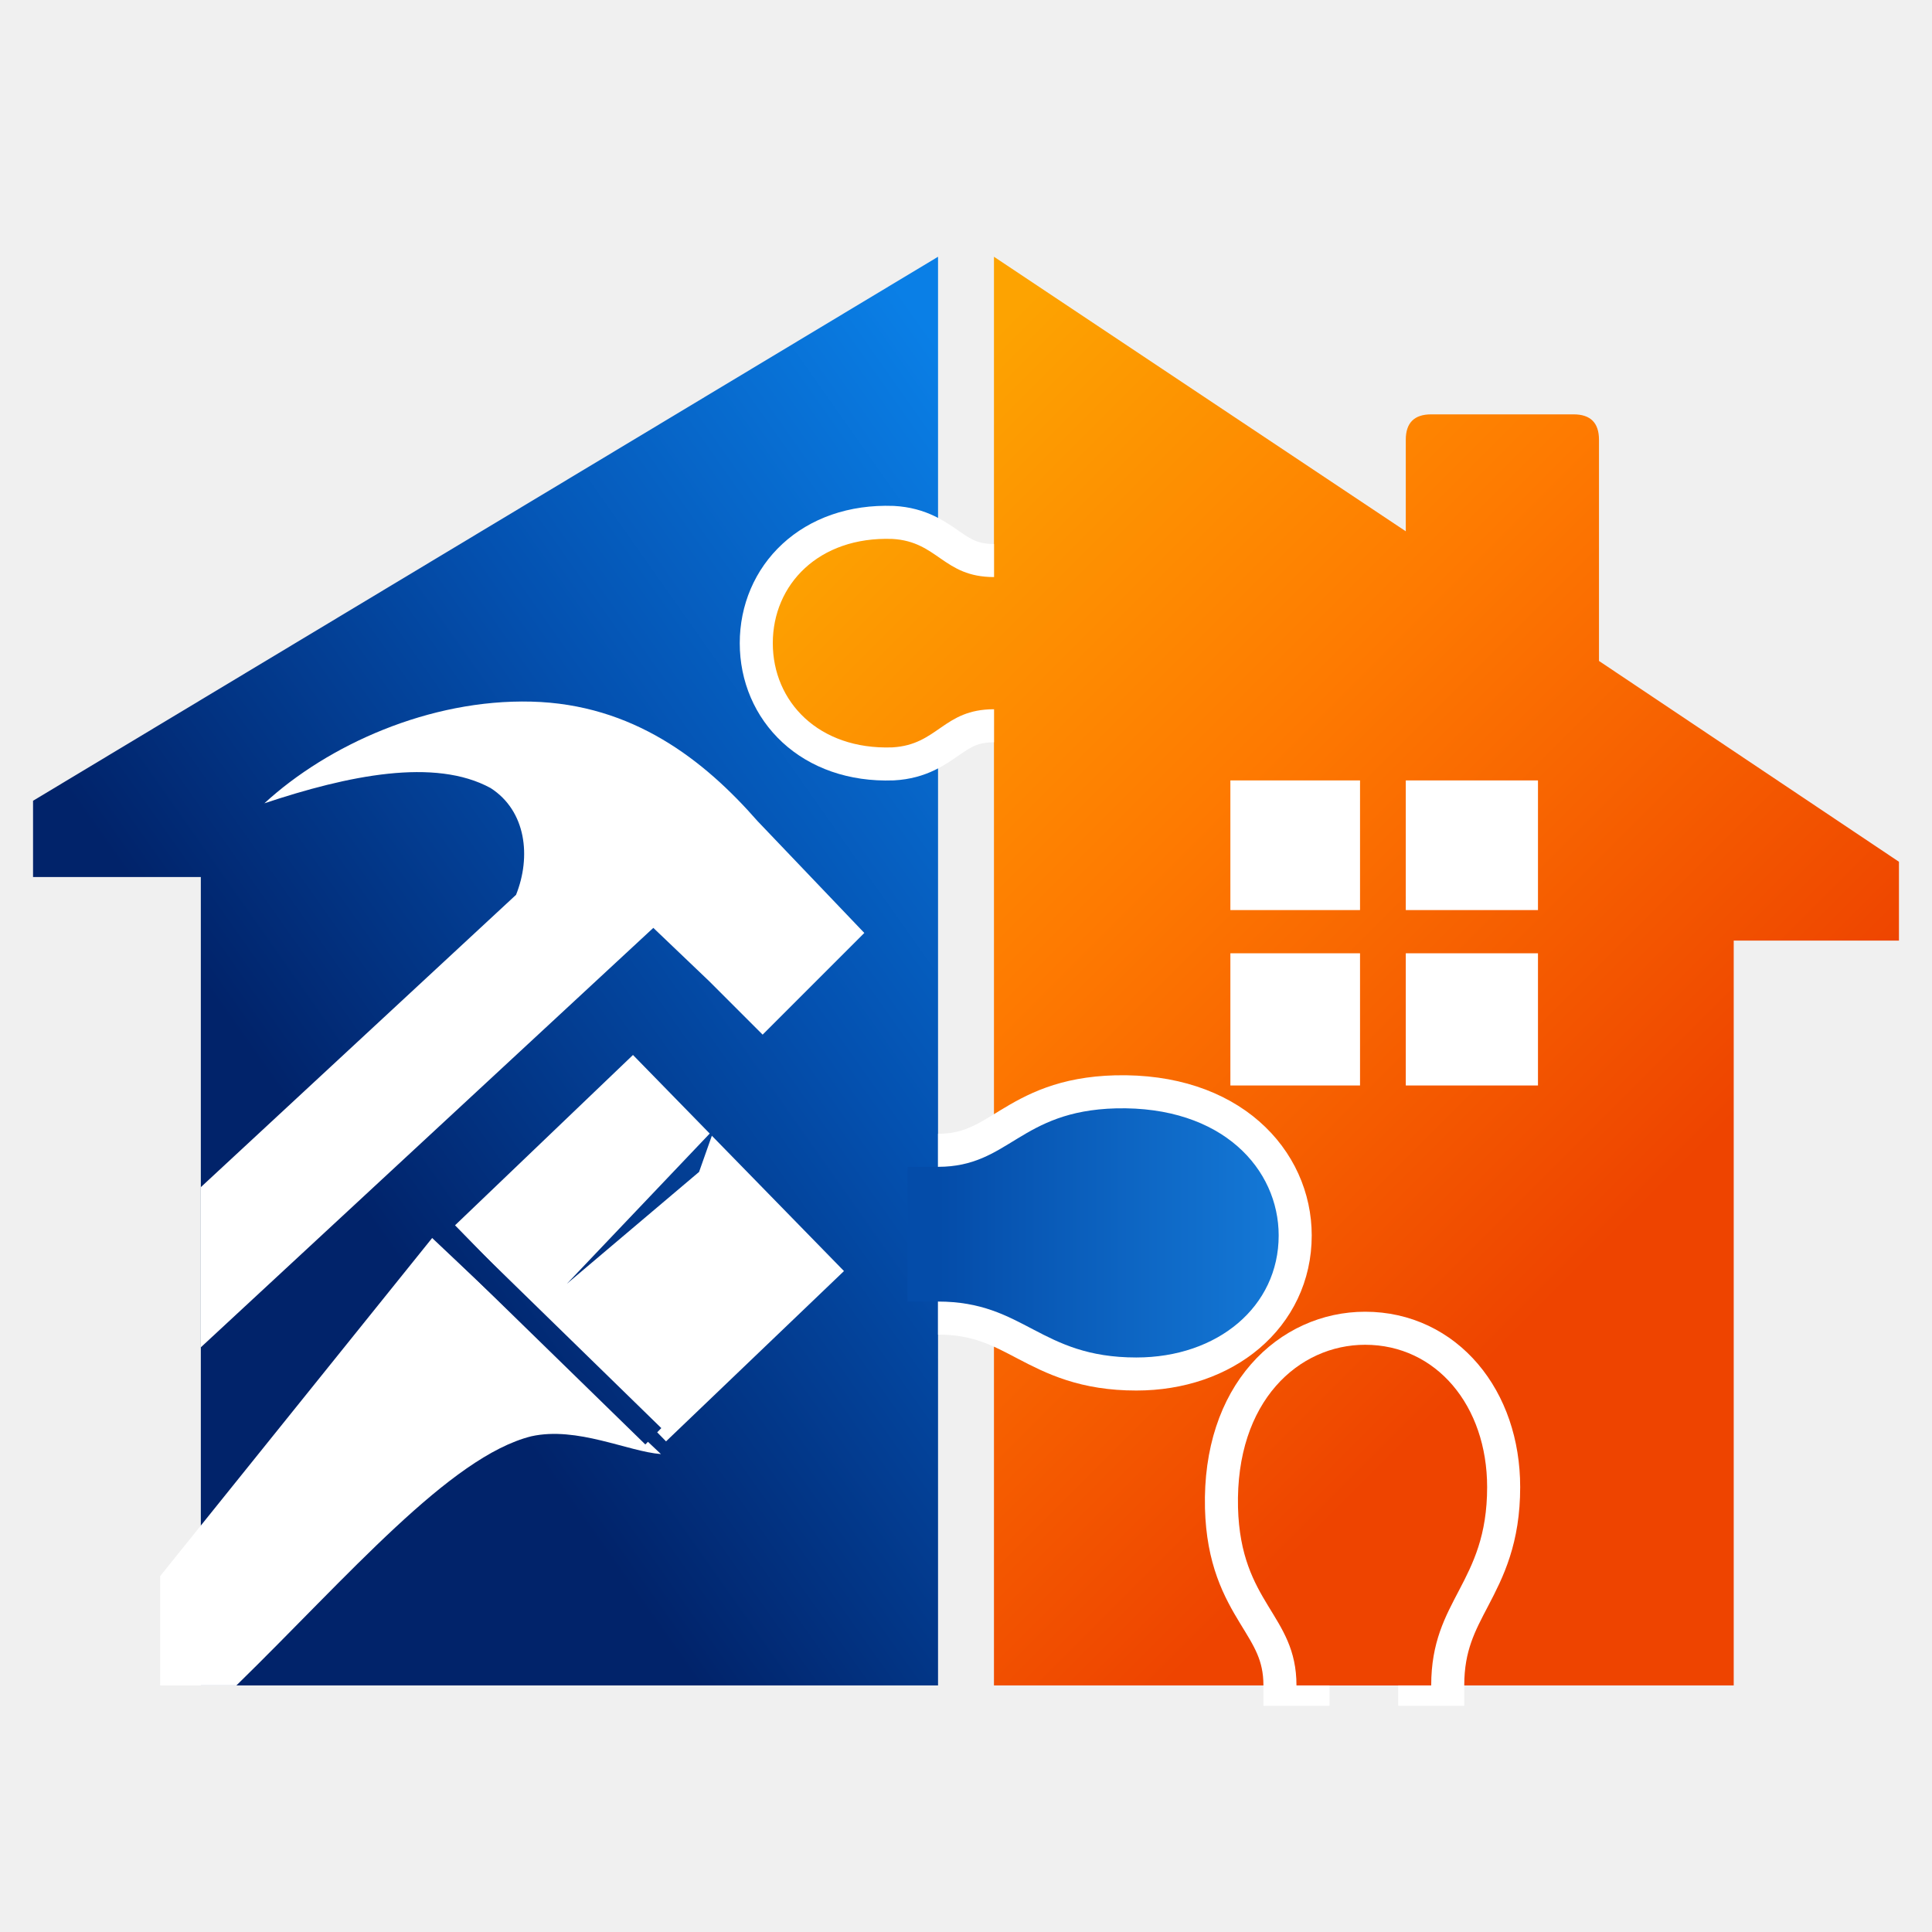
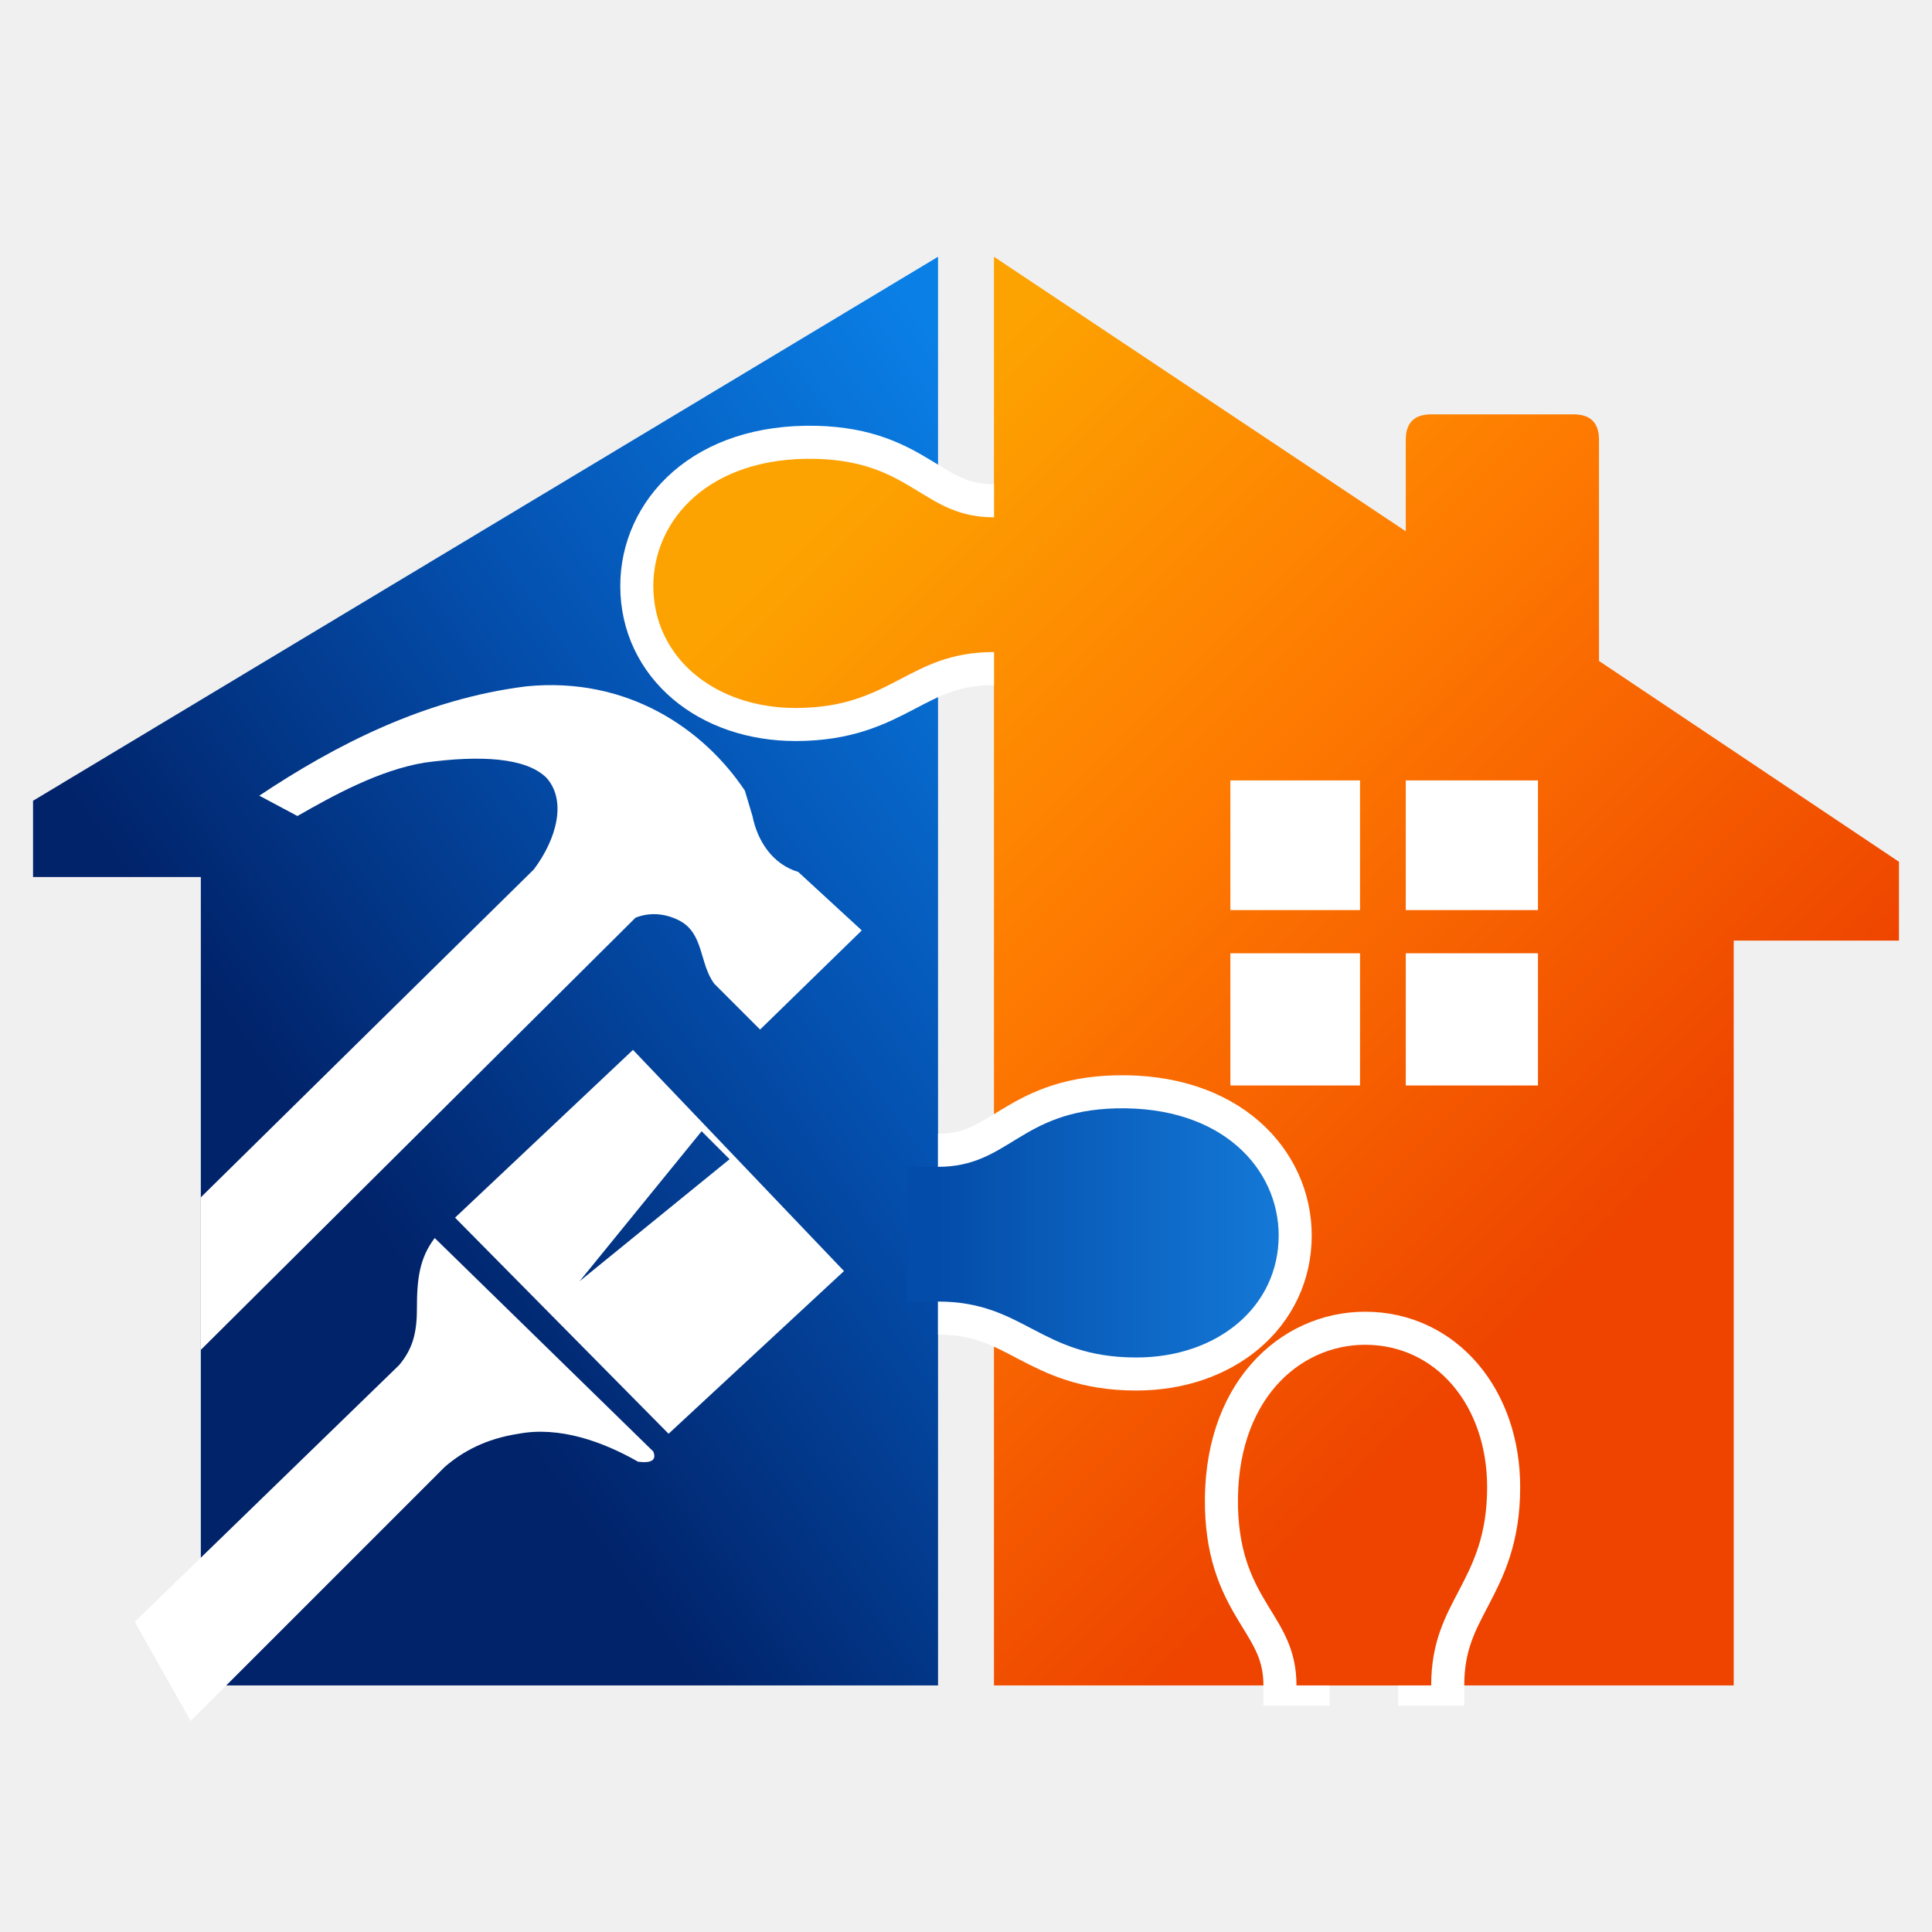
<svg xmlns="http://www.w3.org/2000/svg" viewBox="243 285 760 760" role="img" aria-labelledby="t">
  <defs>
    <linearGradient id="bxo" x1="0" y1="198" x2="0" y2="393" gradientUnits="userSpaceOnUse">
      <stop offset="0" stop-color="#FD9A00" />
      <stop offset="1" stop-color="#FB4A03" />
    </linearGradient>
    <linearGradient id="bxb1" x1="362" y1="164" x2="215" y2="262" gradientUnits="userSpaceOnUse">
      <stop offset="0" stop-color="#1A7AD8" />
      <stop offset="1" stop-color="#062E78" />
    </linearGradient>
    <linearGradient id="bxb2" x1="210" y1="318" x2="356" y2="401" gradientUnits="userSpaceOnUse">
      <stop offset="0" stop-color="#062E78" />
      <stop offset="1" stop-color="#1468D2" />
    </linearGradient>
    <linearGradient id="bwm" x1="0" y1="218" x2="0" y2="345" gradientUnits="userSpaceOnUse">
      <stop offset="0" stop-color="#073A8F" />
      <stop offset="1" stop-color="#00266B" />
    </linearGradient>
    <linearGradient id="bhb" x1="612" y1="420" x2="300" y2="640" gradientUnits="userSpaceOnUse">
      <stop offset="0" stop-color="#0A7FE6" />
      <stop offset=".5" stop-color="#0451B0" />
      <stop offset="1" stop-color="#01236A" />
    </linearGradient>
    <linearGradient id="bhk" x1="612" y1="0" x2="745" y2="0" gradientUnits="userSpaceOnUse">
      <stop offset="0" stop-color="#044CA9" />
      <stop offset="1" stop-color="#1478D6" />
    </linearGradient>
    <linearGradient id="bho" x1="650" y1="400" x2="950" y2="700" gradientUnits="userSpaceOnUse">
      <stop offset="0" stop-color="#FDA301" />
      <stop offset=".45" stop-color="#FE7A01" />
      <stop offset="1" stop-color="#EE4400" />
    </linearGradient>
  </defs>
  <path d="M612,386 L256,600 V630 H322 V948 H612 Z" fill="url(#bhb)" />
  <path d="M634,386 L796,494 V458 Q796,448 806,448 H862 Q872,448 872,458 V545 L990,624 V655 H925 V948 H634 Z" fill="url(#bho)" />
-   <path d="M634,512 C614,512 612,498 594,497 C565,496 547,515 547,538 C547,561 565,580 594,579 C612,578 614,564 634,564" fill="none" stroke="#fff" stroke-width="26" />
-   <path d="M646,512 H634 C614,512 612,498 594,497 C565,496 547,515 547,538 C547,561 565,580 594,579 C612,578 614,564 634,564 H646 Z" fill="url(#bho)" />
+   <path d="M634,488.5 C606,488.5 602,466.5 564,465.5 C522,464.5 500,489.5 500,515.5 C500,543.5 524,563.5 556,563.5 C594,563.5 600,541.5 634,541.5" fill="none" stroke="#fff" stroke-width="26" />
+   <path d="M646,488.5 H634 C606,488.5 602,466.5 564,465.5 C522,464.5 500,489.5 500,515.5 C500,543.5 524,563.5 556,563.5 C594,563.5 600,541.5 634,541.5 H646 Z" fill="url(#bho)" />
  <path d="M612,744 C640,744 644,722 682,721 C724,720 746,745 746,771 C746,799 722,819 690,819 C652,819 646,797 612,797" fill="none" stroke="#fff" stroke-width="26" />
  <path d="M600,744 H612 C640,744 644,722 682,721 C724,720 746,745 746,771 C746,799 722,819 690,819 C652,819 646,797 612,797 H600 Z" fill="url(#bhk)" />
  <g fill="#fff">
    <rect x="727" y="592" width="51" height="51" />
    <rect x="796" y="592" width="52" height="51" />
    <rect x="727" y="660" width="51" height="52" />
    <rect x="796" y="660" width="52" height="52" />
  </g>
  <path d="M753,956 V948 C753,920 731,916 730,878 C729,836 754,814 780,814 C808,814 828,838 828,870 C828,908 806,914 806,948 V956" fill="none" stroke="#fff" stroke-width="26" stroke-linecap="butt" />
  <path d="M753,948 C753,920 731,916 730,878 C729,836 754,814 780,814 C808,814 828,838 828,870 C828,908 806,914 806,948 Z" fill="url(#bho)" />
  <g fill="#fff">
-     <path d="M347,601 C372,578 412,560 452,561 C492,562 520,584 541,608 L562,630 L583,652 L543,692 L522,671 L500,650 L322,815 V752 L446,637 C452,622 450,604 436,595 C414,583 380,590 347,601 Z" />
-     <path d="M422,767 L492,700 L575,785 L505,852 Z" />
-     <path d="M413,772 L503,857 C490,856 470,846 452,850 C420,858 380,905 336,948 H306 V905 Z" />
+     <path d="M345,598 C375,578 410,560 450,555 C490,551 520,572 536,596 L539,606 C541,616 547,625 557,628 L582,651 L542,690 L524,672 C518,664 520,652 510,647 C504,644 498,644 493,646 L322,816 V756 L453,627 C462,615 466,600 458,591 C450,583 432,582 410,585 C392,588 374,598 360,606 Z" />
+     <path d="M422,764 L492,698 L575,785 L506,849 Z" />
+     <path d="M414,772 L500,856 Q502,861 494,860 C480,852 463,846 447,849 C434,851 425,856 418,862 L318,962 L296,923 L400,822 C405,816 407,810 407,800 C407,788 408,780 414,772 Z" />
  </g>
-   <path d="M418,770 L500,850" stroke="url(#bhb)" stroke-width="9" />
-   <path d="M466,790 L524,729 L518,746 Z" fill="url(#bhb)" />
+   <path d="M519,730 L530,741 L471,789 Z" fill="url(#bhb)" />
</svg>
